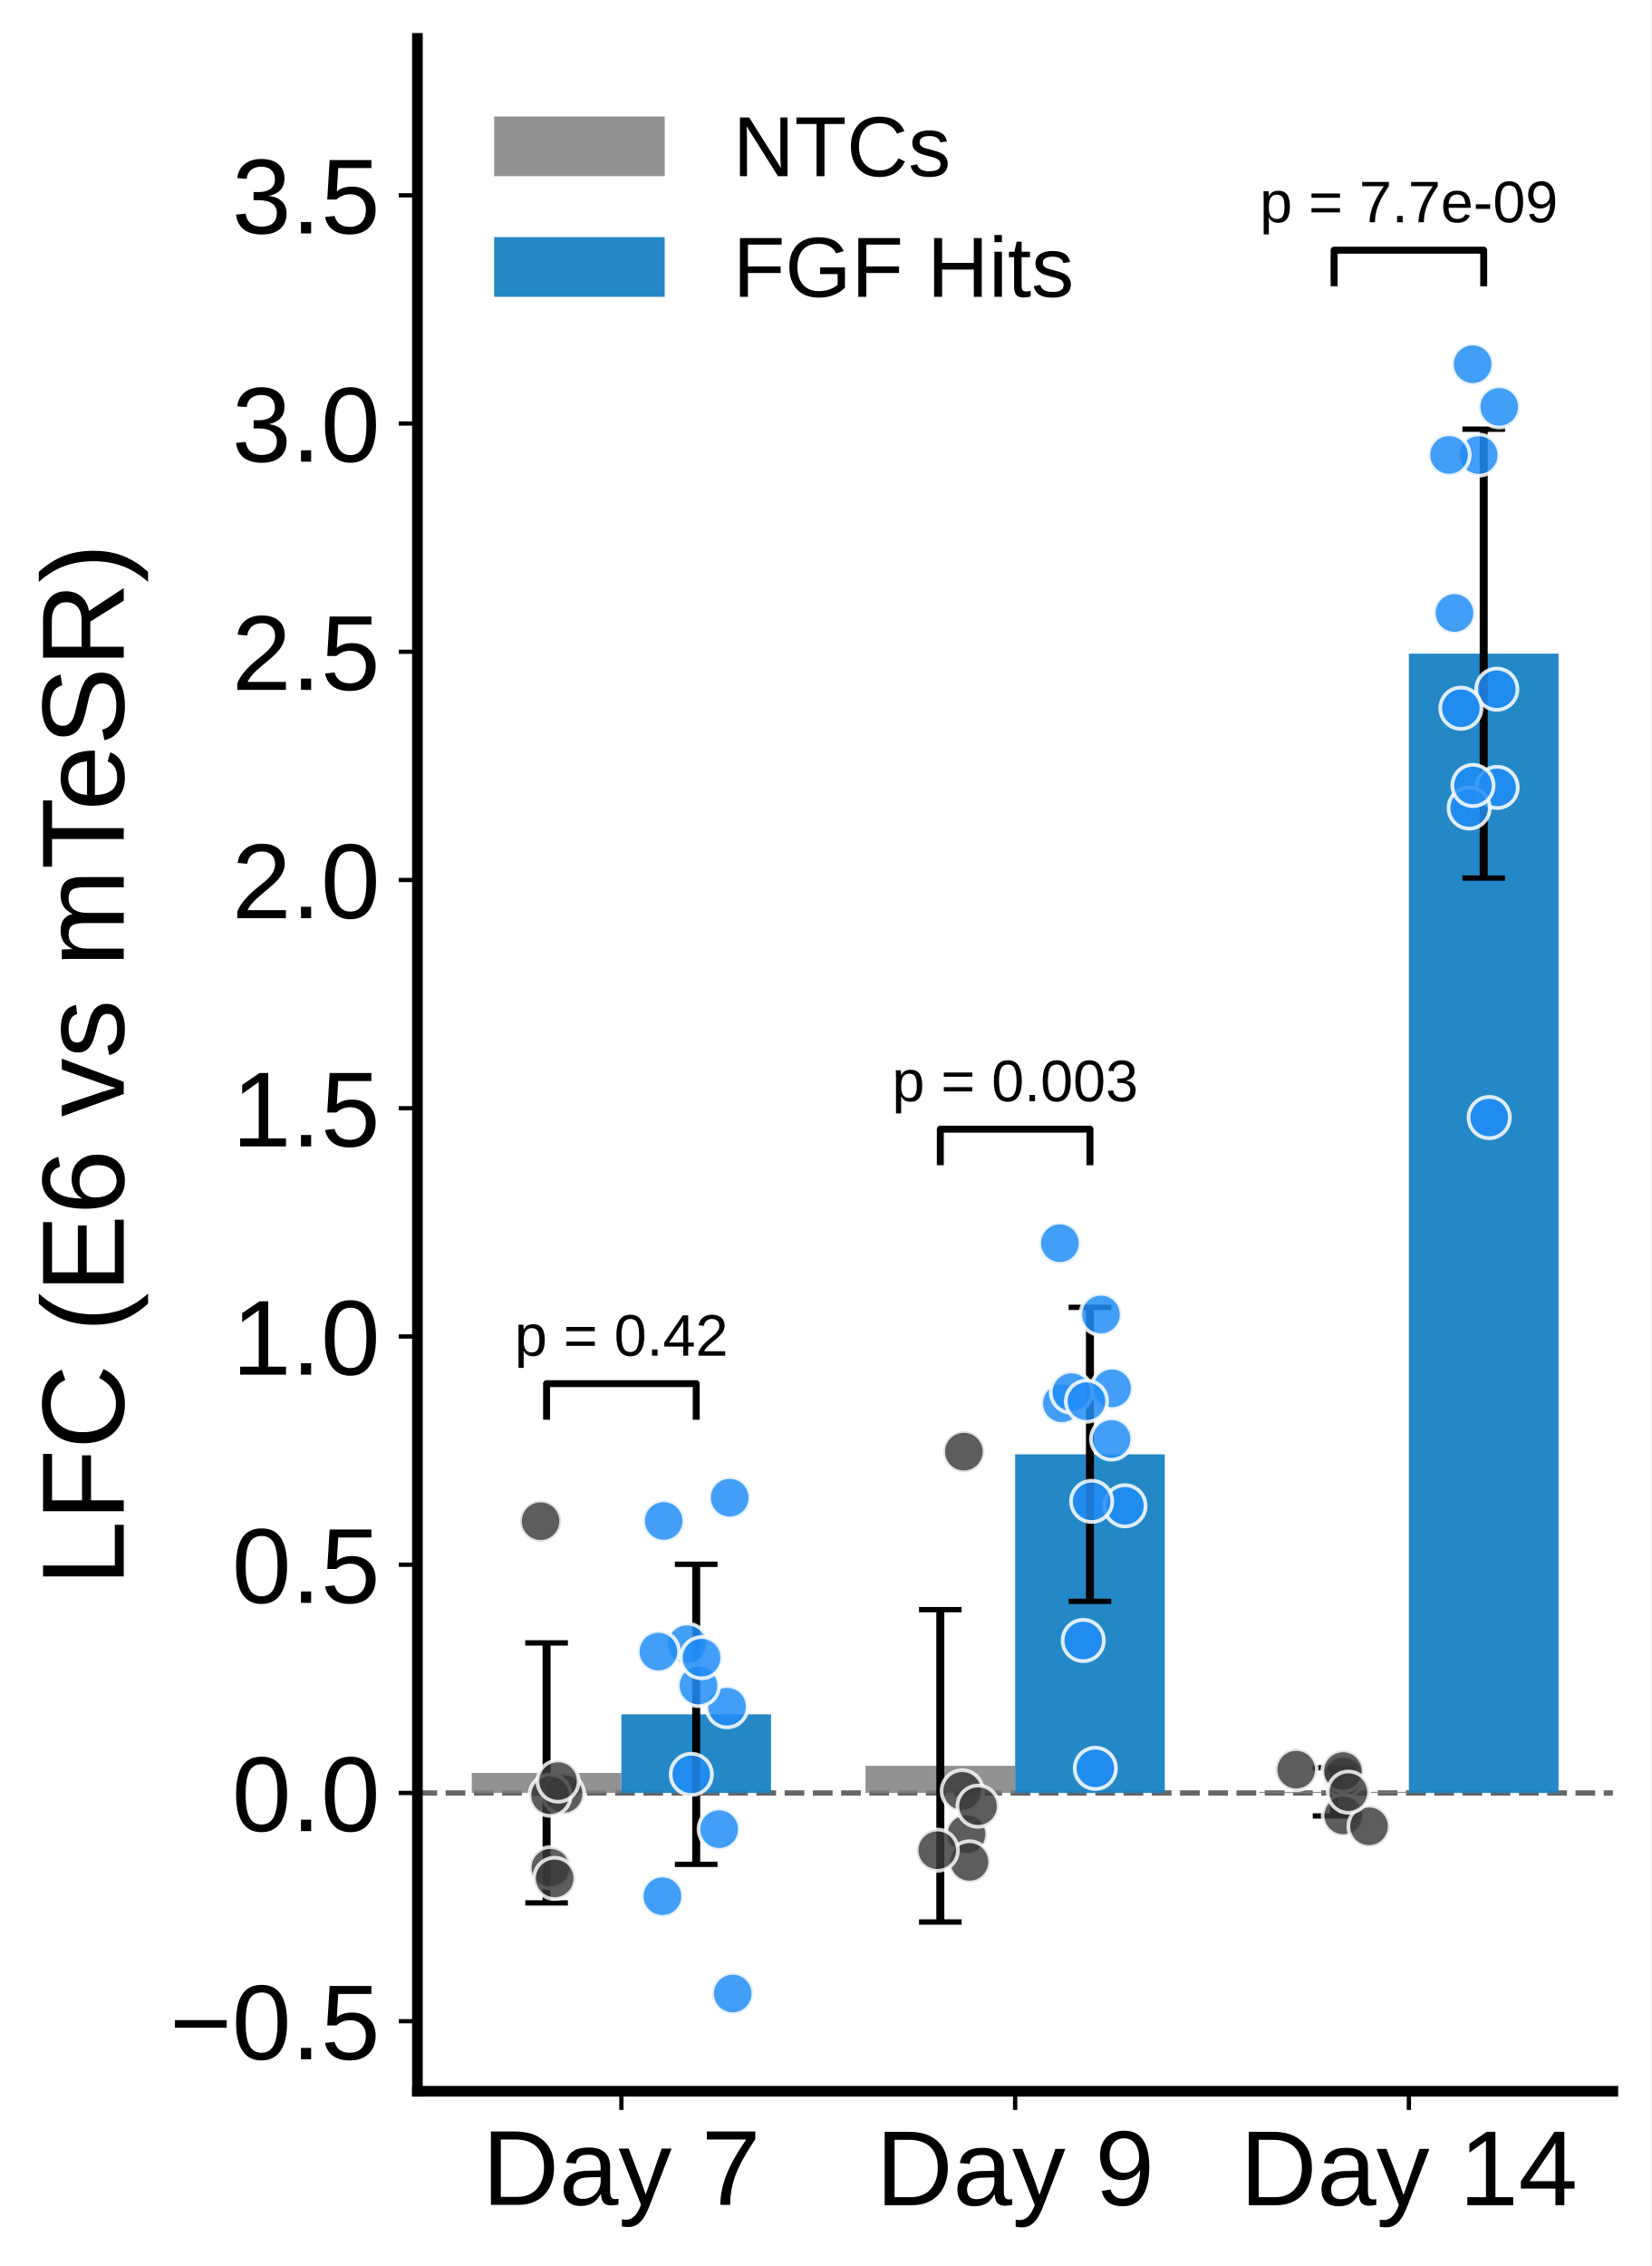
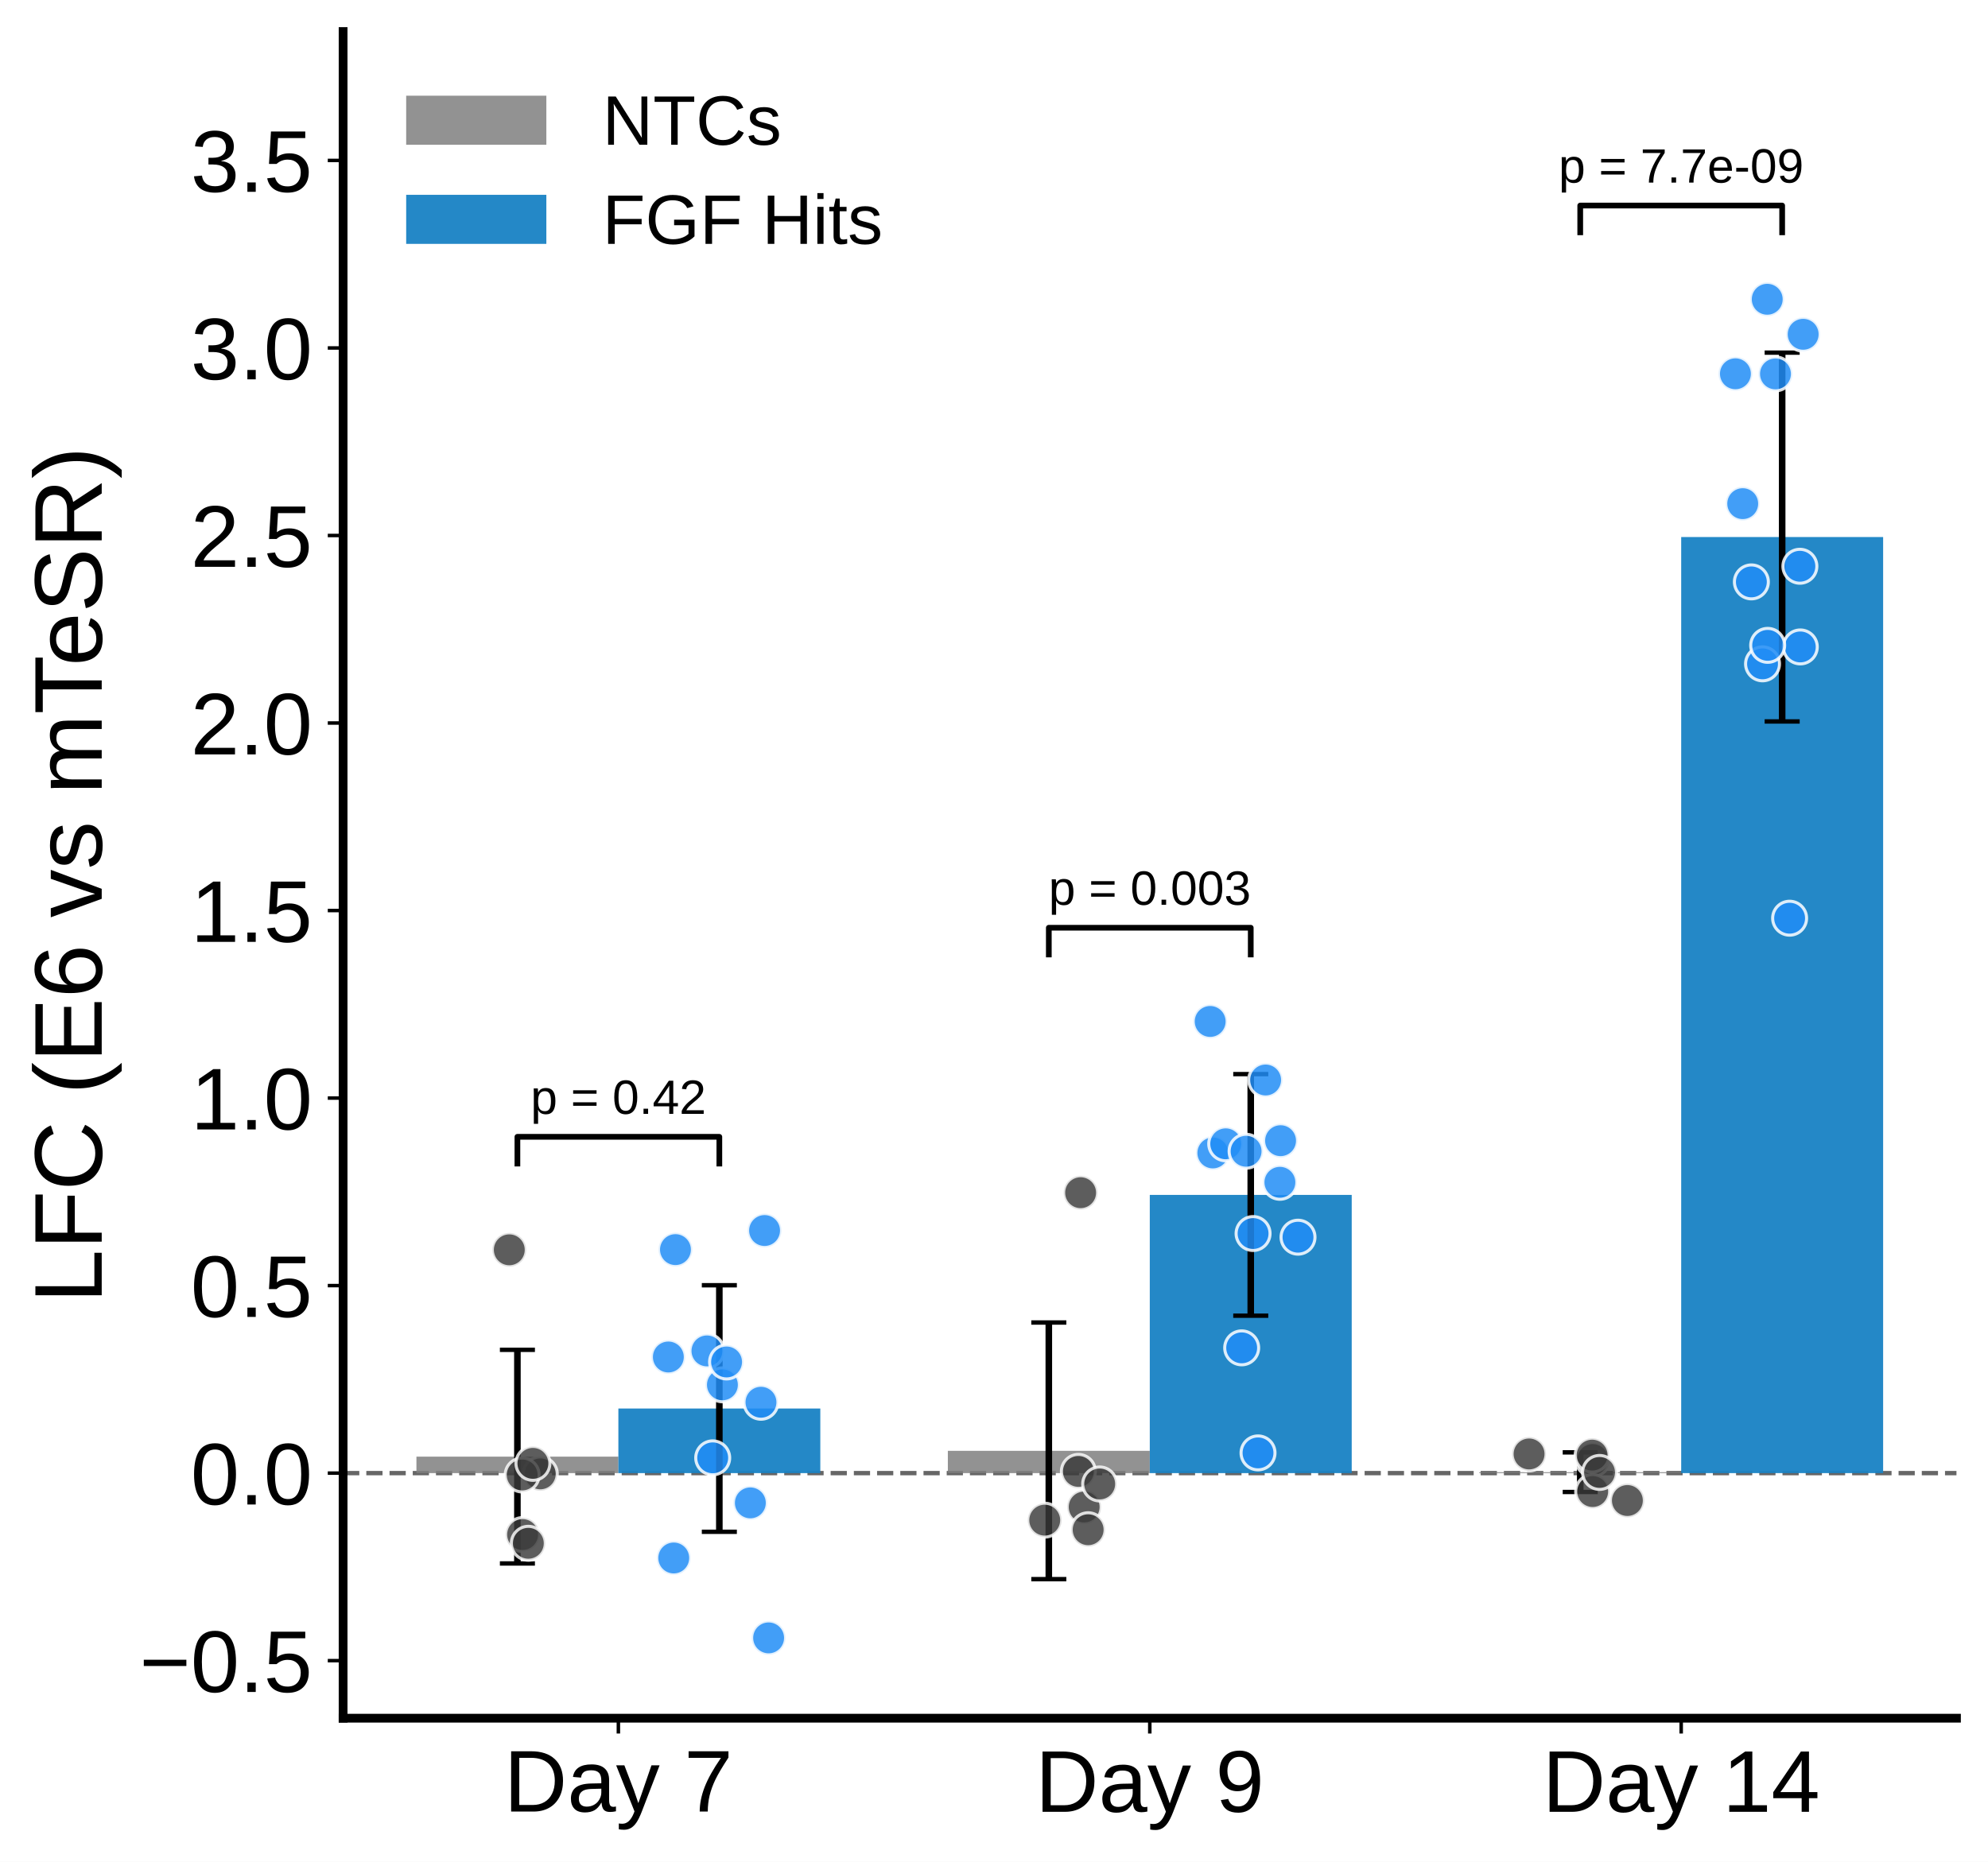
- <svg xmlns="http://www.w3.org/2000/svg" xmlns:xlink="http://www.w3.org/1999/xlink" width="309.842pt" height="425.107pt" viewBox="0 0 309.842 425.107" version="1.1">
+ <svg xmlns="http://www.w3.org/2000/svg" xmlns:xlink="http://www.w3.org/1999/xlink" width="453.842pt" height="425.107pt" viewBox="0 0 453.842 425.107" version="1.1">
  <defs>
    <style type="text/css">*{stroke-linejoin: round; stroke-linecap: butt}</style>
  </defs>
  <g id="figure_1">
    <g id="patch_1">
-       <path d="M 0 425.107  L 309.842 425.107  L 309.842 0  L 0 0  z " style="fill: #ffffff" />
+       <path d="M 0 425.107  L 453.842 425.107  L 453.842 0  L 0 0  z " style="fill: #ffffff" />
    </g>
    <g id="axes_1">
      <g id="patch_2">
-         <path d="M 78.327 392.323  L 302.642 392.323  L 302.642 7.2  L 78.327 7.2  z " style="fill: #ffffff" />
+         <path d="M 78.327 392.323  L 446.642 392.323  L 446.642 7.2  L 78.327 7.2  z " style="fill: #ffffff" />
      </g>
      <g id="line2d_1">
-         <path d="M 78.327 336.364  L 302.642 336.364  " clip-path="url(#pedd7792b23)" style="fill: none; stroke-dasharray: 3.7,1.6; stroke-dashoffset: 0; stroke: #000000; stroke-opacity: 0.6" />
+         <path d="M 78.327 336.364  L 446.642 336.364  " clip-path="url(#pfcf120ec58)" style="fill: none; stroke-dasharray: 3.7,1.6; stroke-dashoffset: 0; stroke: #000000; stroke-opacity: 0.6" />
      </g>
      <g id="matplotlib.axis_1">
        <g id="xtick_1">
          <g id="line2d_2">
            <defs>
-               <path id="mb9b1f6c4d9" d="M 0 0  L 0 3.5  " style="stroke: #000000; stroke-width: 0.8" />
+               <path id="m73b5891efe" d="M 0 0  L 0 3.5  " style="stroke: #000000; stroke-width: 0.8" />
            </defs>
            <g>
-               <use xlink:href="#mb9b1f6c4d9" x="116.599" y="392.323" style="stroke: #000000; stroke-width: 0.8" />
+               <use xlink:href="#m73b5891efe" x="141.169" y="392.323" style="stroke: #000000; stroke-width: 0.8" />
            </g>
          </g>
          <g id="text_1">
-             <text style="font-size: 20px; font-family: 'Arial'; text-anchor: middle" x="116.599" y="413.639" transform="rotate(-0 116.5994 413.6387)">Day 7</text>
+             <text style="font-size: 20px; font-family: 'Arial'; text-anchor: middle" x="141.169" y="413.639" transform="rotate(-0 141.1686 413.6387)">Day 7</text>
          </g>
        </g>
        <g id="xtick_2">
          <g id="line2d_3">
            <g>
-               <use xlink:href="#mb9b1f6c4d9" x="190.485" y="392.323" style="stroke: #000000; stroke-width: 0.8" />
+               <use xlink:href="#m73b5891efe" x="262.485" y="392.323" style="stroke: #000000; stroke-width: 0.8" />
            </g>
          </g>
          <g id="text_2">
-             <text style="font-size: 20px; font-family: 'Arial'; text-anchor: middle" x="190.485" y="413.698" transform="rotate(-0 190.4846 413.6981)">Day 9</text>
+             <text style="font-size: 20px; font-family: 'Arial'; text-anchor: middle" x="262.485" y="413.698" transform="rotate(-0 262.4846 413.6981)">Day 9</text>
          </g>
        </g>
        <g id="xtick_3">
          <g id="line2d_4">
            <g>
-               <use xlink:href="#mb9b1f6c4d9" x="264.37" y="392.323" style="stroke: #000000; stroke-width: 0.8" />
+               <use xlink:href="#m73b5891efe" x="383.801" y="392.323" style="stroke: #000000; stroke-width: 0.8" />
            </g>
          </g>
          <g id="text_3">
-             <text style="font-size: 20px; font-family: 'Arial'; text-anchor: middle" x="264.37" y="413.698" transform="rotate(-0 264.3697 413.6981)">Day 14</text>
+             <text style="font-size: 20px; font-family: 'Arial'; text-anchor: middle" x="383.801" y="413.698" transform="rotate(-0 383.8006 413.6981)">Day 14</text>
          </g>
        </g>
      </g>
      <g id="matplotlib.axis_2">
        <g id="ytick_1">
          <g id="line2d_5">
            <defs>
-               <path id="mbefda910e0" d="M 0 0  L -3.5 0  " style="stroke: #000000; stroke-width: 0.8" />
+               <path id="mfa02545c1b" d="M 0 0  L -3.5 0  " style="stroke: #000000; stroke-width: 0.8" />
            </defs>
            <g>
-               <use xlink:href="#mbefda910e0" x="78.327" y="379.182" style="stroke: #000000; stroke-width: 0.8" />
+               <use xlink:href="#mfa02545c1b" x="78.327" y="379.182" style="stroke: #000000; stroke-width: 0.8" />
            </g>
          </g>
          <g id="text_4">
            <text style="font-size: 20px; font-family: 'Arial'; text-anchor: end" x="71.327" y="386.34" transform="rotate(-0 71.32688 386.3398)">−0.5</text>
          </g>
        </g>
        <g id="ytick_2">
          <g id="line2d_6">
            <g>
-               <use xlink:href="#mbefda910e0" x="78.327" y="336.364" style="stroke: #000000; stroke-width: 0.8" />
+               <use xlink:href="#mfa02545c1b" x="78.327" y="336.364" style="stroke: #000000; stroke-width: 0.8" />
            </g>
          </g>
          <g id="text_5">
            <text style="font-size: 20px; font-family: 'Arial'; text-anchor: end" x="71.327" y="343.522" transform="rotate(-0 71.32688 343.5217)">0.0</text>
          </g>
        </g>
        <g id="ytick_3">
          <g id="line2d_7">
            <g>
-               <use xlink:href="#mbefda910e0" x="78.327" y="293.546" style="stroke: #000000; stroke-width: 0.8" />
+               <use xlink:href="#mfa02545c1b" x="78.327" y="293.546" style="stroke: #000000; stroke-width: 0.8" />
            </g>
          </g>
          <g id="text_6">
            <text style="font-size: 20px; font-family: 'Arial'; text-anchor: end" x="71.327" y="300.703" transform="rotate(-0 71.32688 300.7035)">0.5</text>
          </g>
        </g>
        <g id="ytick_4">
          <g id="line2d_8">
            <g>
-               <use xlink:href="#mbefda910e0" x="78.327" y="250.727" style="stroke: #000000; stroke-width: 0.8" />
+               <use xlink:href="#mfa02545c1b" x="78.327" y="250.727" style="stroke: #000000; stroke-width: 0.8" />
            </g>
          </g>
          <g id="text_7">
            <text style="font-size: 20px; font-family: 'Arial'; text-anchor: end" x="71.327" y="257.885" transform="rotate(-0 71.32688 257.8853)">1.0</text>
          </g>
        </g>
        <g id="ytick_5">
          <g id="line2d_9">
            <g>
-               <use xlink:href="#mbefda910e0" x="78.327" y="207.909" style="stroke: #000000; stroke-width: 0.8" />
+               <use xlink:href="#mfa02545c1b" x="78.327" y="207.909" style="stroke: #000000; stroke-width: 0.8" />
            </g>
          </g>
          <g id="text_8">
            <text style="font-size: 20px; font-family: 'Arial'; text-anchor: end" x="71.327" y="215.067" transform="rotate(-0 71.32688 215.0671)">1.5</text>
          </g>
        </g>
        <g id="ytick_6">
          <g id="line2d_10">
            <g>
-               <use xlink:href="#mbefda910e0" x="78.327" y="165.091" style="stroke: #000000; stroke-width: 0.8" />
+               <use xlink:href="#mfa02545c1b" x="78.327" y="165.091" style="stroke: #000000; stroke-width: 0.8" />
            </g>
          </g>
          <g id="text_9">
            <text style="font-size: 20px; font-family: 'Arial'; text-anchor: end" x="71.327" y="172.249" transform="rotate(-0 71.32688 172.249)">2.0</text>
          </g>
        </g>
        <g id="ytick_7">
          <g id="line2d_11">
            <g>
-               <use xlink:href="#mbefda910e0" x="78.327" y="122.273" style="stroke: #000000; stroke-width: 0.8" />
+               <use xlink:href="#mfa02545c1b" x="78.327" y="122.273" style="stroke: #000000; stroke-width: 0.8" />
            </g>
          </g>
          <g id="text_10">
            <text style="font-size: 20px; font-family: 'Arial'; text-anchor: end" x="71.327" y="129.431" transform="rotate(-0 71.32688 129.4308)">2.5</text>
          </g>
        </g>
        <g id="ytick_8">
          <g id="line2d_12">
            <g>
-               <use xlink:href="#mbefda910e0" x="78.327" y="79.455" style="stroke: #000000; stroke-width: 0.8" />
+               <use xlink:href="#mfa02545c1b" x="78.327" y="79.455" style="stroke: #000000; stroke-width: 0.8" />
            </g>
          </g>
          <g id="text_11">
            <text style="font-size: 20px; font-family: 'Arial'; text-anchor: end" x="71.327" y="86.613" transform="rotate(-0 71.32688 86.61262)">3.0</text>
          </g>
        </g>
        <g id="ytick_9">
          <g id="line2d_13">
            <g>
-               <use xlink:href="#mbefda910e0" x="78.327" y="36.637" style="stroke: #000000; stroke-width: 0.8" />
+               <use xlink:href="#mfa02545c1b" x="78.327" y="36.637" style="stroke: #000000; stroke-width: 0.8" />
            </g>
          </g>
          <g id="text_12">
            <text style="font-size: 20px; font-family: 'Arial'; text-anchor: end" x="71.327" y="43.794" transform="rotate(-0 71.32688 43.79445)">3.5</text>
          </g>
        </g>
        <g id="text_13">
          <text style="font-size: 22px; font-family: 'Arial'; text-anchor: middle" x="23.215" y="199.762" transform="rotate(-90 23.21531 199.7615)">LFC (E6 vs mTeSR)</text>
        </g>
      </g>
      <g id="patch_3">
        <path d="M 78.327 392.323  L 78.327 7.2  " style="fill: none; stroke: #000000; stroke-width: 2; stroke-linejoin: miter; stroke-linecap: square" />
      </g>
      <g id="patch_4">
-         <path d="M 78.327 392.323  L 302.642 392.323  " style="fill: none; stroke: #000000; stroke-width: 2; stroke-linejoin: miter; stroke-linecap: square" />
+         <path d="M 78.327 392.323  L 446.642 392.323  " style="fill: none; stroke: #000000; stroke-width: 2; stroke-linejoin: miter; stroke-linecap: square" />
      </g>
      <g id="patch_5">
-         <path d="M 88.523 336.364  L 116.599 336.364  L 116.599 332.602  L 88.523 332.602  z " clip-path="url(#pedd7792b23)" style="fill: #7f7f7f; opacity: 0.85" />
+         <path d="M 95.068 336.364  L 141.169 336.364  L 141.169 332.602  L 95.068 332.602  z " clip-path="url(#pfcf120ec58)" style="fill: #7f7f7f; opacity: 0.85" />
      </g>
      <g id="patch_6">
-         <path d="M 162.408 336.364  L 190.485 336.364  L 190.485 331.273  L 162.408 331.273  z " clip-path="url(#pedd7792b23)" style="fill: #7f7f7f; opacity: 0.85" />
+         <path d="M 216.384 336.364  L 262.485 336.364  L 262.485 331.273  L 216.384 331.273  z " clip-path="url(#pfcf120ec58)" style="fill: #7f7f7f; opacity: 0.85" />
      </g>
      <g id="patch_7">
-         <path d="M 236.293 336.364  L 264.37 336.364  L 264.37 336.15  L 236.293 336.15  z " clip-path="url(#pedd7792b23)" style="fill: #7f7f7f; opacity: 0.85" />
+         <path d="M 337.7 336.364  L 383.801 336.364  L 383.801 336.15  L 337.7 336.15  z " clip-path="url(#pfcf120ec58)" style="fill: #7f7f7f; opacity: 0.85" />
      </g>
      <g id="patch_8">
-         <path d="M 116.599 336.364  L 144.676 336.364  L 144.676 321.613  L 116.599 321.613  z " clip-path="url(#pedd7792b23)" style="fill: #1982c4; opacity: 0.95" />
+         <path d="M 141.169 336.364  L 187.269 336.364  L 187.269 321.613  L 141.169 321.613  z " clip-path="url(#pfcf120ec58)" style="fill: #1982c4; opacity: 0.95" />
      </g>
      <g id="patch_9">
-         <path d="M 190.485 336.364  L 218.561 336.364  L 218.561 272.836  L 190.485 272.836  z " clip-path="url(#pedd7792b23)" style="fill: #1982c4; opacity: 0.95" />
+         <path d="M 262.485 336.364  L 308.585 336.364  L 308.585 272.836  L 262.485 272.836  z " clip-path="url(#pfcf120ec58)" style="fill: #1982c4; opacity: 0.95" />
      </g>
      <g id="patch_10">
-         <path d="M 264.37 336.364  L 292.446 336.364  L 292.446 122.623  L 264.37 122.623  z " clip-path="url(#pedd7792b23)" style="fill: #1982c4; opacity: 0.95" />
+         <path d="M 383.801 336.364  L 429.901 336.364  L 429.901 122.623  L 383.801 122.623  z " clip-path="url(#pfcf120ec58)" style="fill: #1982c4; opacity: 0.95" />
      </g>
      <g id="text_14">
-         <text style="font-size: 11px; font-family: 'Arial'; text-anchor: middle" x="116.599" y="254.332" transform="rotate(-0 116.5994 254.3323)">p = 0.42</text>
+         <text style="font-size: 11px; font-family: 'Arial'; text-anchor: middle" x="141.169" y="254.332" transform="rotate(-0 141.1686 254.3323)">p = 0.42</text>
      </g>
      <g id="text_15">
-         <text style="font-size: 11px; font-family: 'Arial'; text-anchor: middle" x="190.485" y="206.593" transform="rotate(-0 190.4846 206.5935)">p = 0.003</text>
+         <text style="font-size: 11px; font-family: 'Arial'; text-anchor: middle" x="262.485" y="206.593" transform="rotate(-0 262.4846 206.5935)">p = 0.003</text>
      </g>
      <g id="text_16">
-         <text style="font-size: 11px; font-family: 'Arial'; text-anchor: middle" x="264.37" y="41.692" transform="rotate(-0 264.3697 41.69214)">p = 7.7e-09</text>
+         <text style="font-size: 11px; font-family: 'Arial'; text-anchor: middle" x="383.801" y="41.692" transform="rotate(-0 383.8006 41.69214)">p = 7.7e-09</text>
      </g>
      <g id="LineCollection_1">
-         <path d="M 102.561 356.989  L 102.561 308.215  " clip-path="url(#pedd7792b23)" style="fill: none; stroke: #000000; stroke-width: 1.5" />
-         <path d="M 176.446 360.575  L 176.446 301.971  " clip-path="url(#pedd7792b23)" style="fill: none; stroke: #000000; stroke-width: 1.5" />
-         <path d="M 250.332 340.672  L 250.332 331.627  " clip-path="url(#pedd7792b23)" style="fill: none; stroke: #000000; stroke-width: 1.5" />
+         <path d="M 118.119 356.989  L 118.119 308.215  " clip-path="url(#pfcf120ec58)" style="fill: none; stroke: #000000; stroke-width: 1.5" />
+         <path d="M 239.435 360.575  L 239.435 301.971  " clip-path="url(#pfcf120ec58)" style="fill: none; stroke: #000000; stroke-width: 1.5" />
+         <path d="M 360.751 340.672  L 360.751 331.627  " clip-path="url(#pfcf120ec58)" style="fill: none; stroke: #000000; stroke-width: 1.5" />
      </g>
      <g id="line2d_14">
        <defs>
-           <path id="m67aa539ba5" d="M 4 0  L -4 -0  " style="stroke: #000000" />
+           <path id="mfc5986979b" d="M 4 0  L -4 -0  " style="stroke: #000000" />
        </defs>
-         <g clip-path="url(#pedd7792b23)">
-           <use xlink:href="#m67aa539ba5" x="102.561" y="356.989" style="stroke: #000000" />
-           <use xlink:href="#m67aa539ba5" x="176.446" y="360.575" style="stroke: #000000" />
-           <use xlink:href="#m67aa539ba5" x="250.332" y="340.672" style="stroke: #000000" />
+         <g clip-path="url(#pfcf120ec58)">
+           <use xlink:href="#mfc5986979b" x="118.119" y="356.989" style="stroke: #000000" />
+           <use xlink:href="#mfc5986979b" x="239.435" y="360.575" style="stroke: #000000" />
+           <use xlink:href="#mfc5986979b" x="360.751" y="340.672" style="stroke: #000000" />
        </g>
      </g>
      <g id="line2d_15">
-         <g clip-path="url(#pedd7792b23)">
-           <use xlink:href="#m67aa539ba5" x="102.561" y="308.215" style="stroke: #000000" />
-           <use xlink:href="#m67aa539ba5" x="176.446" y="301.971" style="stroke: #000000" />
-           <use xlink:href="#m67aa539ba5" x="250.332" y="331.627" style="stroke: #000000" />
+         <g clip-path="url(#pfcf120ec58)">
+           <use xlink:href="#mfc5986979b" x="118.119" y="308.215" style="stroke: #000000" />
+           <use xlink:href="#mfc5986979b" x="239.435" y="301.971" style="stroke: #000000" />
+           <use xlink:href="#mfc5986979b" x="360.751" y="331.627" style="stroke: #000000" />
        </g>
      </g>
      <g id="LineCollection_2">
-         <path d="M 130.638 349.759  L 130.638 293.466  " clip-path="url(#pedd7792b23)" style="fill: none; stroke: #000000; stroke-width: 1.5" />
-         <path d="M 204.523 300.417  L 204.523 245.256  " clip-path="url(#pedd7792b23)" style="fill: none; stroke: #000000; stroke-width: 1.5" />
-         <path d="M 278.408 164.73  L 278.408 80.516  " clip-path="url(#pedd7792b23)" style="fill: none; stroke: #000000; stroke-width: 1.5" />
+         <path d="M 164.219 349.759  L 164.219 293.466  " clip-path="url(#pfcf120ec58)" style="fill: none; stroke: #000000; stroke-width: 1.5" />
+         <path d="M 285.535 300.417  L 285.535 245.256  " clip-path="url(#pfcf120ec58)" style="fill: none; stroke: #000000; stroke-width: 1.5" />
+         <path d="M 406.851 164.73  L 406.851 80.516  " clip-path="url(#pfcf120ec58)" style="fill: none; stroke: #000000; stroke-width: 1.5" />
      </g>
      <g id="line2d_16">
-         <g clip-path="url(#pedd7792b23)">
-           <use xlink:href="#m67aa539ba5" x="130.638" y="349.759" style="stroke: #000000" />
-           <use xlink:href="#m67aa539ba5" x="204.523" y="300.417" style="stroke: #000000" />
-           <use xlink:href="#m67aa539ba5" x="278.408" y="164.73" style="stroke: #000000" />
+         <g clip-path="url(#pfcf120ec58)">
+           <use xlink:href="#mfc5986979b" x="164.219" y="349.759" style="stroke: #000000" />
+           <use xlink:href="#mfc5986979b" x="285.535" y="300.417" style="stroke: #000000" />
+           <use xlink:href="#mfc5986979b" x="406.851" y="164.73" style="stroke: #000000" />
        </g>
      </g>
      <g id="line2d_17">
-         <g clip-path="url(#pedd7792b23)">
-           <use xlink:href="#m67aa539ba5" x="130.638" y="293.466" style="stroke: #000000" />
-           <use xlink:href="#m67aa539ba5" x="204.523" y="245.256" style="stroke: #000000" />
-           <use xlink:href="#m67aa539ba5" x="278.408" y="80.516" style="stroke: #000000" />
+         <g clip-path="url(#pfcf120ec58)">
+           <use xlink:href="#mfc5986979b" x="164.219" y="293.466" style="stroke: #000000" />
+           <use xlink:href="#mfc5986979b" x="285.535" y="245.256" style="stroke: #000000" />
+           <use xlink:href="#mfc5986979b" x="406.851" y="80.516" style="stroke: #000000" />
        </g>
      </g>
      <g id="PathCollection_1">
        <defs>
-           <path id="ma41a5e8f2f" d="M 0 3.873  C 1.027 3.873 2.012 3.465 2.739 2.739  C 3.465 2.012 3.873 1.027 3.873 0  C 3.873 -1.027 3.465 -2.012 2.739 -2.739  C 2.012 -3.465 1.027 -3.873 0 -3.873  C -1.027 -3.873 -2.012 -3.465 -2.739 -2.739  C -3.465 -2.012 -3.873 -1.027 -3.873 0  C -3.873 1.027 -3.465 2.012 -2.739 2.739  C -2.012 3.465 -1.027 3.873 0 3.873  z " style="stroke: #ffffff; stroke-opacity: 0.82; stroke-width: 0.7" />
+           <path id="m9100932f35" d="M 0 3.873  C 1.027 3.873 2.012 3.465 2.739 2.739  C 3.465 2.012 3.873 1.027 3.873 0  C 3.873 -1.027 3.465 -2.012 2.739 -2.739  C 2.012 -3.465 1.027 -3.873 0 -3.873  C -1.027 -3.873 -2.012 -3.465 -2.739 -2.739  C -3.465 -2.012 -3.873 -1.027 -3.873 0  C -3.873 1.027 -3.465 2.012 -2.739 2.739  C -2.012 3.465 -1.027 3.873 0 3.873  z " style="stroke: #ffffff; stroke-opacity: 0.82; stroke-width: 0.7" />
        </defs>
-         <g clip-path="url(#pedd7792b23)">
-           <use xlink:href="#ma41a5e8f2f" x="103.283" y="350.39" style="fill: #3a3a3a; fill-opacity: 0.82; stroke: #ffffff; stroke-opacity: 0.82; stroke-width: 0.7" />
-           <use xlink:href="#ma41a5e8f2f" x="105.741" y="336.537" style="fill: #3a3a3a; fill-opacity: 0.82; stroke: #ffffff; stroke-opacity: 0.82; stroke-width: 0.7" />
-           <use xlink:href="#ma41a5e8f2f" x="104.08" y="352.386" style="fill: #3a3a3a; fill-opacity: 0.82; stroke: #ffffff; stroke-opacity: 0.82; stroke-width: 0.7" />
-           <use xlink:href="#ma41a5e8f2f" x="103.224" y="336.787" style="fill: #3a3a3a; fill-opacity: 0.82; stroke: #ffffff; stroke-opacity: 0.82; stroke-width: 0.7" />
-           <use xlink:href="#ma41a5e8f2f" x="101.433" y="285.375" style="fill: #3a3a3a; fill-opacity: 0.82; stroke: #ffffff; stroke-opacity: 0.82; stroke-width: 0.7" />
-           <use xlink:href="#ma41a5e8f2f" x="104.717" y="334.137" style="fill: #3a3a3a; fill-opacity: 0.82; stroke: #ffffff; stroke-opacity: 0.82; stroke-width: 0.7" />
+         <g clip-path="url(#pfcf120ec58)">
+           <use xlink:href="#m9100932f35" x="119.303" y="350.39" style="fill: #3a3a3a; fill-opacity: 0.82; stroke: #ffffff; stroke-opacity: 0.82; stroke-width: 0.7" />
+           <use xlink:href="#m9100932f35" x="123.34" y="336.537" style="fill: #3a3a3a; fill-opacity: 0.82; stroke: #ffffff; stroke-opacity: 0.82; stroke-width: 0.7" />
+           <use xlink:href="#m9100932f35" x="120.612" y="352.386" style="fill: #3a3a3a; fill-opacity: 0.82; stroke: #ffffff; stroke-opacity: 0.82; stroke-width: 0.7" />
+           <use xlink:href="#m9100932f35" x="119.208" y="336.787" style="fill: #3a3a3a; fill-opacity: 0.82; stroke: #ffffff; stroke-opacity: 0.82; stroke-width: 0.7" />
+           <use xlink:href="#m9100932f35" x="116.266" y="285.375" style="fill: #3a3a3a; fill-opacity: 0.82; stroke: #ffffff; stroke-opacity: 0.82; stroke-width: 0.7" />
+           <use xlink:href="#m9100932f35" x="121.658" y="334.137" style="fill: #3a3a3a; fill-opacity: 0.82; stroke: #ffffff; stroke-opacity: 0.82; stroke-width: 0.7" />
        </g>
      </g>
      <g id="PathCollection_2">
        <defs>
-           <path id="m4891c5ad6e" d="M 0 3.873  C 1.027 3.873 2.012 3.465 2.739 2.739  C 3.465 2.012 3.873 1.027 3.873 0  C 3.873 -1.027 3.465 -2.012 2.739 -2.739  C 2.012 -3.465 1.027 -3.873 0 -3.873  C -1.027 -3.873 -2.012 -3.465 -2.739 -2.739  C -3.465 -2.012 -3.873 -1.027 -3.873 0  C -3.873 1.027 -3.465 2.012 -2.739 2.739  C -2.012 3.465 -1.027 3.873 0 3.873  z " style="stroke: #ffffff; stroke-opacity: 0.85; stroke-width: 0.7" />
+           <path id="m21852b7bfd" d="M 0 3.873  C 1.027 3.873 2.012 3.465 2.739 2.739  C 3.465 2.012 3.873 1.027 3.873 0  C 3.873 -1.027 3.465 -2.012 2.739 -2.739  C 2.012 -3.465 1.027 -3.873 0 -3.873  C -1.027 -3.873 -2.012 -3.465 -2.739 -2.739  C -3.465 -2.012 -3.873 -1.027 -3.873 0  C -3.873 1.027 -3.465 2.012 -2.739 2.739  C -2.012 3.465 -1.027 3.873 0 3.873  z " style="stroke: #ffffff; stroke-opacity: 0.85; stroke-width: 0.7" />
        </defs>
-         <g clip-path="url(#pedd7792b23)">
-           <use xlink:href="#m4891c5ad6e" x="129.715" y="332.876" style="fill: #218df5; fill-opacity: 0.85; stroke: #ffffff; stroke-opacity: 0.85; stroke-width: 0.7" />
-           <use xlink:href="#m4891c5ad6e" x="136.427" y="320.184" style="fill: #218df5; fill-opacity: 0.85; stroke: #ffffff; stroke-opacity: 0.85; stroke-width: 0.7" />
-           <use xlink:href="#m4891c5ad6e" x="137.489" y="373.984" style="fill: #218df5; fill-opacity: 0.85; stroke: #ffffff; stroke-opacity: 0.85; stroke-width: 0.7" />
-           <use xlink:href="#m4891c5ad6e" x="128.915" y="308.458" style="fill: #218df5; fill-opacity: 0.85; stroke: #ffffff; stroke-opacity: 0.85; stroke-width: 0.7" />
-           <use xlink:href="#m4891c5ad6e" x="134.948" y="343.158" style="fill: #218df5; fill-opacity: 0.85; stroke: #ffffff; stroke-opacity: 0.85; stroke-width: 0.7" />
-           <use xlink:href="#m4891c5ad6e" x="131.065" y="316.205" style="fill: #218df5; fill-opacity: 0.85; stroke: #ffffff; stroke-opacity: 0.85; stroke-width: 0.7" />
-           <use xlink:href="#m4891c5ad6e" x="131.643" y="310.984" style="fill: #218df5; fill-opacity: 0.85; stroke: #ffffff; stroke-opacity: 0.85; stroke-width: 0.7" />
-           <use xlink:href="#m4891c5ad6e" x="136.927" y="280.971" style="fill: #218df5; fill-opacity: 0.85; stroke: #ffffff; stroke-opacity: 0.85; stroke-width: 0.7" />
-           <use xlink:href="#m4891c5ad6e" x="124.299" y="355.74" style="fill: #218df5; fill-opacity: 0.85; stroke: #ffffff; stroke-opacity: 0.85; stroke-width: 0.7" />
-           <use xlink:href="#m4891c5ad6e" x="124.537" y="285.329" style="fill: #218df5; fill-opacity: 0.85; stroke: #ffffff; stroke-opacity: 0.85; stroke-width: 0.7" />
-           <use xlink:href="#m4891c5ad6e" x="123.548" y="309.849" style="fill: #218df5; fill-opacity: 0.85; stroke: #ffffff; stroke-opacity: 0.85; stroke-width: 0.7" />
+         <g clip-path="url(#pfcf120ec58)">
+           <use xlink:href="#m21852b7bfd" x="162.704" y="332.876" style="fill: #218df5; fill-opacity: 0.85; stroke: #ffffff; stroke-opacity: 0.85; stroke-width: 0.7" />
+           <use xlink:href="#m21852b7bfd" x="173.724" y="320.184" style="fill: #218df5; fill-opacity: 0.85; stroke: #ffffff; stroke-opacity: 0.85; stroke-width: 0.7" />
+           <use xlink:href="#m21852b7bfd" x="175.469" y="373.984" style="fill: #218df5; fill-opacity: 0.85; stroke: #ffffff; stroke-opacity: 0.85; stroke-width: 0.7" />
+           <use xlink:href="#m21852b7bfd" x="161.391" y="308.458" style="fill: #218df5; fill-opacity: 0.85; stroke: #ffffff; stroke-opacity: 0.85; stroke-width: 0.7" />
+           <use xlink:href="#m21852b7bfd" x="171.297" y="343.158" style="fill: #218df5; fill-opacity: 0.85; stroke: #ffffff; stroke-opacity: 0.85; stroke-width: 0.7" />
+           <use xlink:href="#m21852b7bfd" x="164.92" y="316.205" style="fill: #218df5; fill-opacity: 0.85; stroke: #ffffff; stroke-opacity: 0.85; stroke-width: 0.7" />
+           <use xlink:href="#m21852b7bfd" x="165.87" y="310.984" style="fill: #218df5; fill-opacity: 0.85; stroke: #ffffff; stroke-opacity: 0.85; stroke-width: 0.7" />
+           <use xlink:href="#m21852b7bfd" x="174.545" y="280.971" style="fill: #218df5; fill-opacity: 0.85; stroke: #ffffff; stroke-opacity: 0.85; stroke-width: 0.7" />
+           <use xlink:href="#m21852b7bfd" x="153.811" y="355.74" style="fill: #218df5; fill-opacity: 0.85; stroke: #ffffff; stroke-opacity: 0.85; stroke-width: 0.7" />
+           <use xlink:href="#m21852b7bfd" x="154.201" y="285.329" style="fill: #218df5; fill-opacity: 0.85; stroke: #ffffff; stroke-opacity: 0.85; stroke-width: 0.7" />
+           <use xlink:href="#m21852b7bfd" x="152.578" y="309.849" style="fill: #218df5; fill-opacity: 0.85; stroke: #ffffff; stroke-opacity: 0.85; stroke-width: 0.7" />
        </g>
      </g>
      <g id="PathCollection_3">
-         <g clip-path="url(#pedd7792b23)">
-           <use xlink:href="#ma41a5e8f2f" x="181.362" y="344.099" style="fill: #3a3a3a; fill-opacity: 0.82; stroke: #ffffff; stroke-opacity: 0.82; stroke-width: 0.7" />
-           <use xlink:href="#ma41a5e8f2f" x="180.557" y="335.971" style="fill: #3a3a3a; fill-opacity: 0.82; stroke: #ffffff; stroke-opacity: 0.82; stroke-width: 0.7" />
-           <use xlink:href="#ma41a5e8f2f" x="181.914" y="349.289" style="fill: #3a3a3a; fill-opacity: 0.82; stroke: #ffffff; stroke-opacity: 0.82; stroke-width: 0.7" />
-           <use xlink:href="#ma41a5e8f2f" x="183.519" y="338.842" style="fill: #3a3a3a; fill-opacity: 0.82; stroke: #ffffff; stroke-opacity: 0.82; stroke-width: 0.7" />
-           <use xlink:href="#ma41a5e8f2f" x="180.867" y="272.333" style="fill: #3a3a3a; fill-opacity: 0.82; stroke: #ffffff; stroke-opacity: 0.82; stroke-width: 0.7" />
-           <use xlink:href="#ma41a5e8f2f" x="175.877" y="347.103" style="fill: #3a3a3a; fill-opacity: 0.82; stroke: #ffffff; stroke-opacity: 0.82; stroke-width: 0.7" />
+         <g clip-path="url(#pfcf120ec58)">
+           <use xlink:href="#m9100932f35" x="247.505" y="344.099" style="fill: #3a3a3a; fill-opacity: 0.82; stroke: #ffffff; stroke-opacity: 0.82; stroke-width: 0.7" />
+           <use xlink:href="#m9100932f35" x="246.184" y="335.971" style="fill: #3a3a3a; fill-opacity: 0.82; stroke: #ffffff; stroke-opacity: 0.82; stroke-width: 0.7" />
+           <use xlink:href="#m9100932f35" x="248.412" y="349.289" style="fill: #3a3a3a; fill-opacity: 0.82; stroke: #ffffff; stroke-opacity: 0.82; stroke-width: 0.7" />
+           <use xlink:href="#m9100932f35" x="251.047" y="338.842" style="fill: #3a3a3a; fill-opacity: 0.82; stroke: #ffffff; stroke-opacity: 0.82; stroke-width: 0.7" />
+           <use xlink:href="#m9100932f35" x="246.693" y="272.333" style="fill: #3a3a3a; fill-opacity: 0.82; stroke: #ffffff; stroke-opacity: 0.82; stroke-width: 0.7" />
+           <use xlink:href="#m9100932f35" x="238.5" y="347.103" style="fill: #3a3a3a; fill-opacity: 0.82; stroke: #ffffff; stroke-opacity: 0.82; stroke-width: 0.7" />
        </g>
      </g>
      <g id="PathCollection_4">
-         <g clip-path="url(#pedd7792b23)">
-           <use xlink:href="#m4891c5ad6e" x="208.668" y="260.457" style="fill: #218df5; fill-opacity: 0.85; stroke: #ffffff; stroke-opacity: 0.85; stroke-width: 0.7" />
-           <use xlink:href="#m4891c5ad6e" x="198.882" y="233.232" style="fill: #218df5; fill-opacity: 0.85; stroke: #ffffff; stroke-opacity: 0.85; stroke-width: 0.7" />
-           <use xlink:href="#m4891c5ad6e" x="206.59" y="246.6" style="fill: #218df5; fill-opacity: 0.85; stroke: #ffffff; stroke-opacity: 0.85; stroke-width: 0.7" />
-           <use xlink:href="#m4891c5ad6e" x="199.253" y="263.256" style="fill: #218df5; fill-opacity: 0.85; stroke: #ffffff; stroke-opacity: 0.85; stroke-width: 0.7" />
-           <use xlink:href="#m4891c5ad6e" x="211.094" y="282.492" style="fill: #218df5; fill-opacity: 0.85; stroke: #ffffff; stroke-opacity: 0.85; stroke-width: 0.7" />
-           <use xlink:href="#m4891c5ad6e" x="204.846" y="281.657" style="fill: #218df5; fill-opacity: 0.85; stroke: #ffffff; stroke-opacity: 0.85; stroke-width: 0.7" />
-           <use xlink:href="#m4891c5ad6e" x="203.262" y="307.76" style="fill: #218df5; fill-opacity: 0.85; stroke: #ffffff; stroke-opacity: 0.85; stroke-width: 0.7" />
-           <use xlink:href="#m4891c5ad6e" x="201.044" y="261.173" style="fill: #218df5; fill-opacity: 0.85; stroke: #ffffff; stroke-opacity: 0.85; stroke-width: 0.7" />
-           <use xlink:href="#m4891c5ad6e" x="208.575" y="269.96" style="fill: #218df5; fill-opacity: 0.85; stroke: #ffffff; stroke-opacity: 0.85; stroke-width: 0.7" />
-           <use xlink:href="#m4891c5ad6e" x="203.875" y="262.868" style="fill: #218df5; fill-opacity: 0.85; stroke: #ffffff; stroke-opacity: 0.85; stroke-width: 0.7" />
-           <use xlink:href="#m4891c5ad6e" x="205.534" y="331.746" style="fill: #218df5; fill-opacity: 0.85; stroke: #ffffff; stroke-opacity: 0.85; stroke-width: 0.7" />
+         <g clip-path="url(#pfcf120ec58)">
+           <use xlink:href="#m21852b7bfd" x="292.341" y="260.457" style="fill: #218df5; fill-opacity: 0.85; stroke: #ffffff; stroke-opacity: 0.85; stroke-width: 0.7" />
+           <use xlink:href="#m21852b7bfd" x="276.273" y="233.232" style="fill: #218df5; fill-opacity: 0.85; stroke: #ffffff; stroke-opacity: 0.85; stroke-width: 0.7" />
+           <use xlink:href="#m21852b7bfd" x="288.93" y="246.6" style="fill: #218df5; fill-opacity: 0.85; stroke: #ffffff; stroke-opacity: 0.85; stroke-width: 0.7" />
+           <use xlink:href="#m21852b7bfd" x="276.881" y="263.256" style="fill: #218df5; fill-opacity: 0.85; stroke: #ffffff; stroke-opacity: 0.85; stroke-width: 0.7" />
+           <use xlink:href="#m21852b7bfd" x="296.324" y="282.492" style="fill: #218df5; fill-opacity: 0.85; stroke: #ffffff; stroke-opacity: 0.85; stroke-width: 0.7" />
+           <use xlink:href="#m21852b7bfd" x="286.065" y="281.657" style="fill: #218df5; fill-opacity: 0.85; stroke: #ffffff; stroke-opacity: 0.85; stroke-width: 0.7" />
+           <use xlink:href="#m21852b7bfd" x="283.464" y="307.76" style="fill: #218df5; fill-opacity: 0.85; stroke: #ffffff; stroke-opacity: 0.85; stroke-width: 0.7" />
+           <use xlink:href="#m21852b7bfd" x="279.822" y="261.173" style="fill: #218df5; fill-opacity: 0.85; stroke: #ffffff; stroke-opacity: 0.85; stroke-width: 0.7" />
+           <use xlink:href="#m21852b7bfd" x="292.188" y="269.96" style="fill: #218df5; fill-opacity: 0.85; stroke: #ffffff; stroke-opacity: 0.85; stroke-width: 0.7" />
+           <use xlink:href="#m21852b7bfd" x="284.471" y="262.868" style="fill: #218df5; fill-opacity: 0.85; stroke: #ffffff; stroke-opacity: 0.85; stroke-width: 0.7" />
+           <use xlink:href="#m21852b7bfd" x="287.195" y="331.746" style="fill: #218df5; fill-opacity: 0.85; stroke: #ffffff; stroke-opacity: 0.85; stroke-width: 0.7" />
        </g>
      </g>
      <g id="PathCollection_5">
-         <g clip-path="url(#pedd7792b23)">
-           <use xlink:href="#ma41a5e8f2f" x="243.221" y="331.991" style="fill: #3a3a3a; fill-opacity: 0.82; stroke: #ffffff; stroke-opacity: 0.82; stroke-width: 0.7" />
-           <use xlink:href="#ma41a5e8f2f" x="252.07" y="333.256" style="fill: #3a3a3a; fill-opacity: 0.82; stroke: #ffffff; stroke-opacity: 0.82; stroke-width: 0.7" />
-           <use xlink:href="#ma41a5e8f2f" x="251.988" y="332.253" style="fill: #3a3a3a; fill-opacity: 0.82; stroke: #ffffff; stroke-opacity: 0.82; stroke-width: 0.7" />
-           <use xlink:href="#ma41a5e8f2f" x="252.059" y="340.571" style="fill: #3a3a3a; fill-opacity: 0.82; stroke: #ffffff; stroke-opacity: 0.82; stroke-width: 0.7" />
-           <use xlink:href="#ma41a5e8f2f" x="256.889" y="342.619" style="fill: #3a3a3a; fill-opacity: 0.82; stroke: #ffffff; stroke-opacity: 0.82; stroke-width: 0.7" />
-           <use xlink:href="#ma41a5e8f2f" x="253.018" y="336.207" style="fill: #3a3a3a; fill-opacity: 0.82; stroke: #ffffff; stroke-opacity: 0.82; stroke-width: 0.7" />
+         <g clip-path="url(#pfcf120ec58)">
+           <use xlink:href="#m9100932f35" x="349.075" y="331.991" style="fill: #3a3a3a; fill-opacity: 0.82; stroke: #ffffff; stroke-opacity: 0.82; stroke-width: 0.7" />
+           <use xlink:href="#m9100932f35" x="363.605" y="333.256" style="fill: #3a3a3a; fill-opacity: 0.82; stroke: #ffffff; stroke-opacity: 0.82; stroke-width: 0.7" />
+           <use xlink:href="#m9100932f35" x="363.47" y="332.253" style="fill: #3a3a3a; fill-opacity: 0.82; stroke: #ffffff; stroke-opacity: 0.82; stroke-width: 0.7" />
+           <use xlink:href="#m9100932f35" x="363.588" y="340.571" style="fill: #3a3a3a; fill-opacity: 0.82; stroke: #ffffff; stroke-opacity: 0.82; stroke-width: 0.7" />
+           <use xlink:href="#m9100932f35" x="371.517" y="342.619" style="fill: #3a3a3a; fill-opacity: 0.82; stroke: #ffffff; stroke-opacity: 0.82; stroke-width: 0.7" />
+           <use xlink:href="#m9100932f35" x="365.162" y="336.207" style="fill: #3a3a3a; fill-opacity: 0.82; stroke: #ffffff; stroke-opacity: 0.82; stroke-width: 0.7" />
        </g>
      </g>
      <g id="PathCollection_6">
-         <g clip-path="url(#pedd7792b23)">
-           <use xlink:href="#m4891c5ad6e" x="276.332" y="68.331" style="fill: #218df5; fill-opacity: 0.85; stroke: #ffffff; stroke-opacity: 0.85; stroke-width: 0.7" />
-           <use xlink:href="#m4891c5ad6e" x="277.477" y="85.372" style="fill: #218df5; fill-opacity: 0.85; stroke: #ffffff; stroke-opacity: 0.85; stroke-width: 0.7" />
-           <use xlink:href="#m4891c5ad6e" x="281.328" y="76.329" style="fill: #218df5; fill-opacity: 0.85; stroke: #ffffff; stroke-opacity: 0.85; stroke-width: 0.7" />
-           <use xlink:href="#m4891c5ad6e" x="271.909" y="85.347" style="fill: #218df5; fill-opacity: 0.85; stroke: #ffffff; stroke-opacity: 0.85; stroke-width: 0.7" />
-           <use xlink:href="#m4891c5ad6e" x="280.872" y="129.295" style="fill: #218df5; fill-opacity: 0.85; stroke: #ffffff; stroke-opacity: 0.85; stroke-width: 0.7" />
-           <use xlink:href="#m4891c5ad6e" x="280.929" y="147.716" style="fill: #218df5; fill-opacity: 0.85; stroke: #ffffff; stroke-opacity: 0.85; stroke-width: 0.7" />
-           <use xlink:href="#m4891c5ad6e" x="274.128" y="132.866" style="fill: #218df5; fill-opacity: 0.85; stroke: #ffffff; stroke-opacity: 0.85; stroke-width: 0.7" />
-           <use xlink:href="#m4891c5ad6e" x="272.925" y="115.002" style="fill: #218df5; fill-opacity: 0.85; stroke: #ffffff; stroke-opacity: 0.85; stroke-width: 0.7" />
-           <use xlink:href="#m4891c5ad6e" x="275.681" y="151.578" style="fill: #218df5; fill-opacity: 0.85; stroke: #ffffff; stroke-opacity: 0.85; stroke-width: 0.7" />
-           <use xlink:href="#m4891c5ad6e" x="276.394" y="147.356" style="fill: #218df5; fill-opacity: 0.85; stroke: #ffffff; stroke-opacity: 0.85; stroke-width: 0.7" />
-           <use xlink:href="#m4891c5ad6e" x="279.445" y="209.656" style="fill: #218df5; fill-opacity: 0.85; stroke: #ffffff; stroke-opacity: 0.85; stroke-width: 0.7" />
+         <g clip-path="url(#pfcf120ec58)">
+           <use xlink:href="#m21852b7bfd" x="403.442" y="68.331" style="fill: #218df5; fill-opacity: 0.85; stroke: #ffffff; stroke-opacity: 0.85; stroke-width: 0.7" />
+           <use xlink:href="#m21852b7bfd" x="405.323" y="85.372" style="fill: #218df5; fill-opacity: 0.85; stroke: #ffffff; stroke-opacity: 0.85; stroke-width: 0.7" />
+           <use xlink:href="#m21852b7bfd" x="411.646" y="76.329" style="fill: #218df5; fill-opacity: 0.85; stroke: #ffffff; stroke-opacity: 0.85; stroke-width: 0.7" />
+           <use xlink:href="#m21852b7bfd" x="396.18" y="85.347" style="fill: #218df5; fill-opacity: 0.85; stroke: #ffffff; stroke-opacity: 0.85; stroke-width: 0.7" />
+           <use xlink:href="#m21852b7bfd" x="410.897" y="129.295" style="fill: #218df5; fill-opacity: 0.85; stroke: #ffffff; stroke-opacity: 0.85; stroke-width: 0.7" />
+           <use xlink:href="#m21852b7bfd" x="410.991" y="147.716" style="fill: #218df5; fill-opacity: 0.85; stroke: #ffffff; stroke-opacity: 0.85; stroke-width: 0.7" />
+           <use xlink:href="#m21852b7bfd" x="399.824" y="132.866" style="fill: #218df5; fill-opacity: 0.85; stroke: #ffffff; stroke-opacity: 0.85; stroke-width: 0.7" />
+           <use xlink:href="#m21852b7bfd" x="397.847" y="115.002" style="fill: #218df5; fill-opacity: 0.85; stroke: #ffffff; stroke-opacity: 0.85; stroke-width: 0.7" />
+           <use xlink:href="#m21852b7bfd" x="402.372" y="151.578" style="fill: #218df5; fill-opacity: 0.85; stroke: #ffffff; stroke-opacity: 0.85; stroke-width: 0.7" />
+           <use xlink:href="#m21852b7bfd" x="403.544" y="147.356" style="fill: #218df5; fill-opacity: 0.85; stroke: #ffffff; stroke-opacity: 0.85; stroke-width: 0.7" />
+           <use xlink:href="#m21852b7bfd" x="408.554" y="209.656" style="fill: #218df5; fill-opacity: 0.85; stroke: #ffffff; stroke-opacity: 0.85; stroke-width: 0.7" />
        </g>
      </g>
      <g id="legend_1">
        <g id="patch_11">
          <path d="M 92.727 33.053  L 124.727 33.053  L 124.727 21.852  L 92.727 21.852  z " style="fill: #7f7f7f; opacity: 0.85" />
        </g>
        <g id="text_17">
          <text style="font-size: 16px; font-family: 'Arial'; text-anchor: start" x="137.527" y="33.053" transform="rotate(-0 137.5269 33.0525)">NTCs</text>
        </g>
        <g id="patch_12">
          <path d="M 92.727 55.685  L 124.727 55.685  L 124.727 44.485  L 92.727 44.485  z " style="fill: #1982c4; opacity: 0.95" />
        </g>
        <g id="text_18">
          <text style="font-size: 16px; font-family: 'Arial'; text-anchor: start" x="137.527" y="55.685" transform="rotate(-0 137.5269 55.685)">FGF Hits</text>
        </g>
      </g>
      <g id="line2d_18">
-         <path d="M 102.561 265.688  L 102.561 259.575  L 130.638 259.575  L 130.638 265.688  " clip-path="url(#pedd7792b23)" style="fill: none; stroke: #000000; stroke-width: 1.3; stroke-linecap: square" />
+         <path d="M 118.119 265.688  L 118.119 259.575  L 164.219 259.575  L 164.219 265.688  " clip-path="url(#pfcf120ec58)" style="fill: none; stroke: #000000; stroke-width: 1.3; stroke-linecap: square" />
      </g>
      <g id="line2d_19">
-         <path d="M 176.446 217.949  L 176.446 211.836  L 204.523 211.836  L 204.523 217.949  " clip-path="url(#pedd7792b23)" style="fill: none; stroke: #000000; stroke-width: 1.3; stroke-linecap: square" />
+         <path d="M 239.435 217.949  L 239.435 211.836  L 285.535 211.836  L 285.535 217.949  " clip-path="url(#pfcf120ec58)" style="fill: none; stroke: #000000; stroke-width: 1.3; stroke-linecap: square" />
      </g>
      <g id="line2d_20">
-         <path d="M 250.332 53.048  L 250.332 46.935  L 278.408 46.935  L 278.408 53.048  " clip-path="url(#pedd7792b23)" style="fill: none; stroke: #000000; stroke-width: 1.3; stroke-linecap: square" />
+         <path d="M 360.751 53.048  L 360.751 46.935  L 406.851 46.935  L 406.851 53.048  " clip-path="url(#pfcf120ec58)" style="fill: none; stroke: #000000; stroke-width: 1.3; stroke-linecap: square" />
      </g>
    </g>
  </g>
  <defs>
-     <clipPath id="pedd7792b23">
-       <rect x="78.327" y="7.2" width="224.315" height="385.123" />
+     <clipPath id="pfcf120ec58">
+       <rect x="78.327" y="7.2" width="368.315" height="385.123" />
    </clipPath>
  </defs>
</svg>
